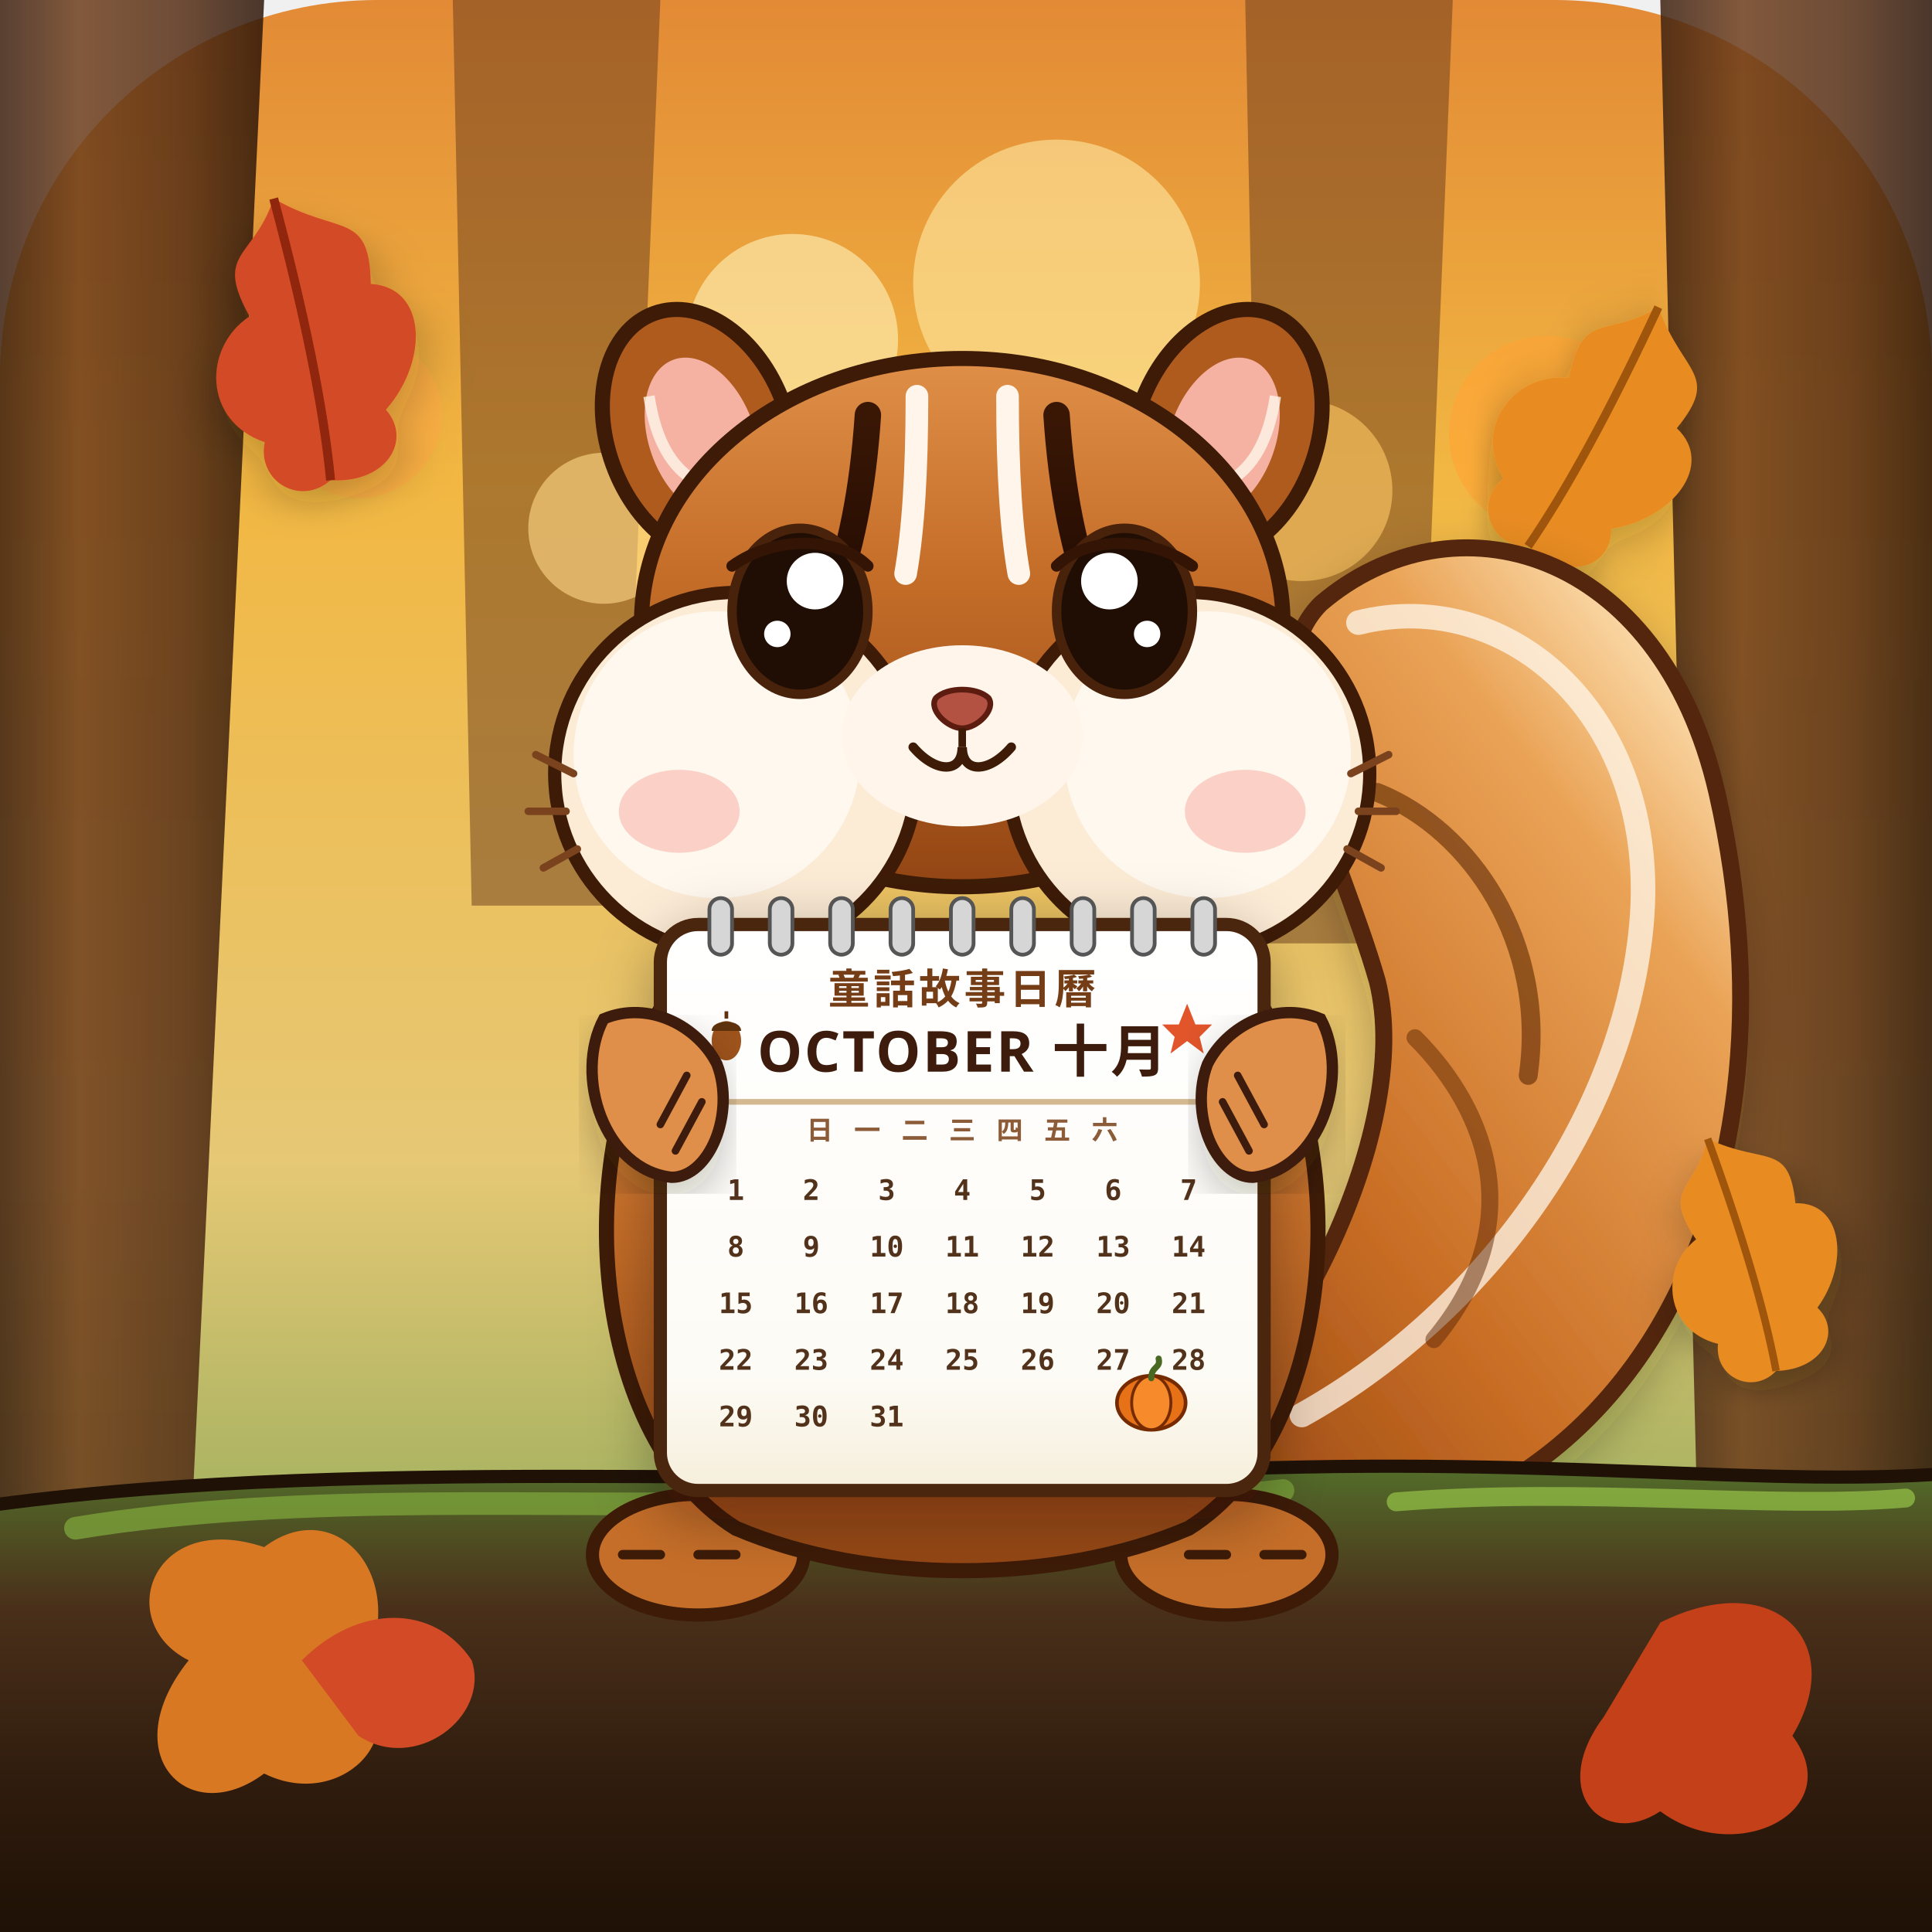
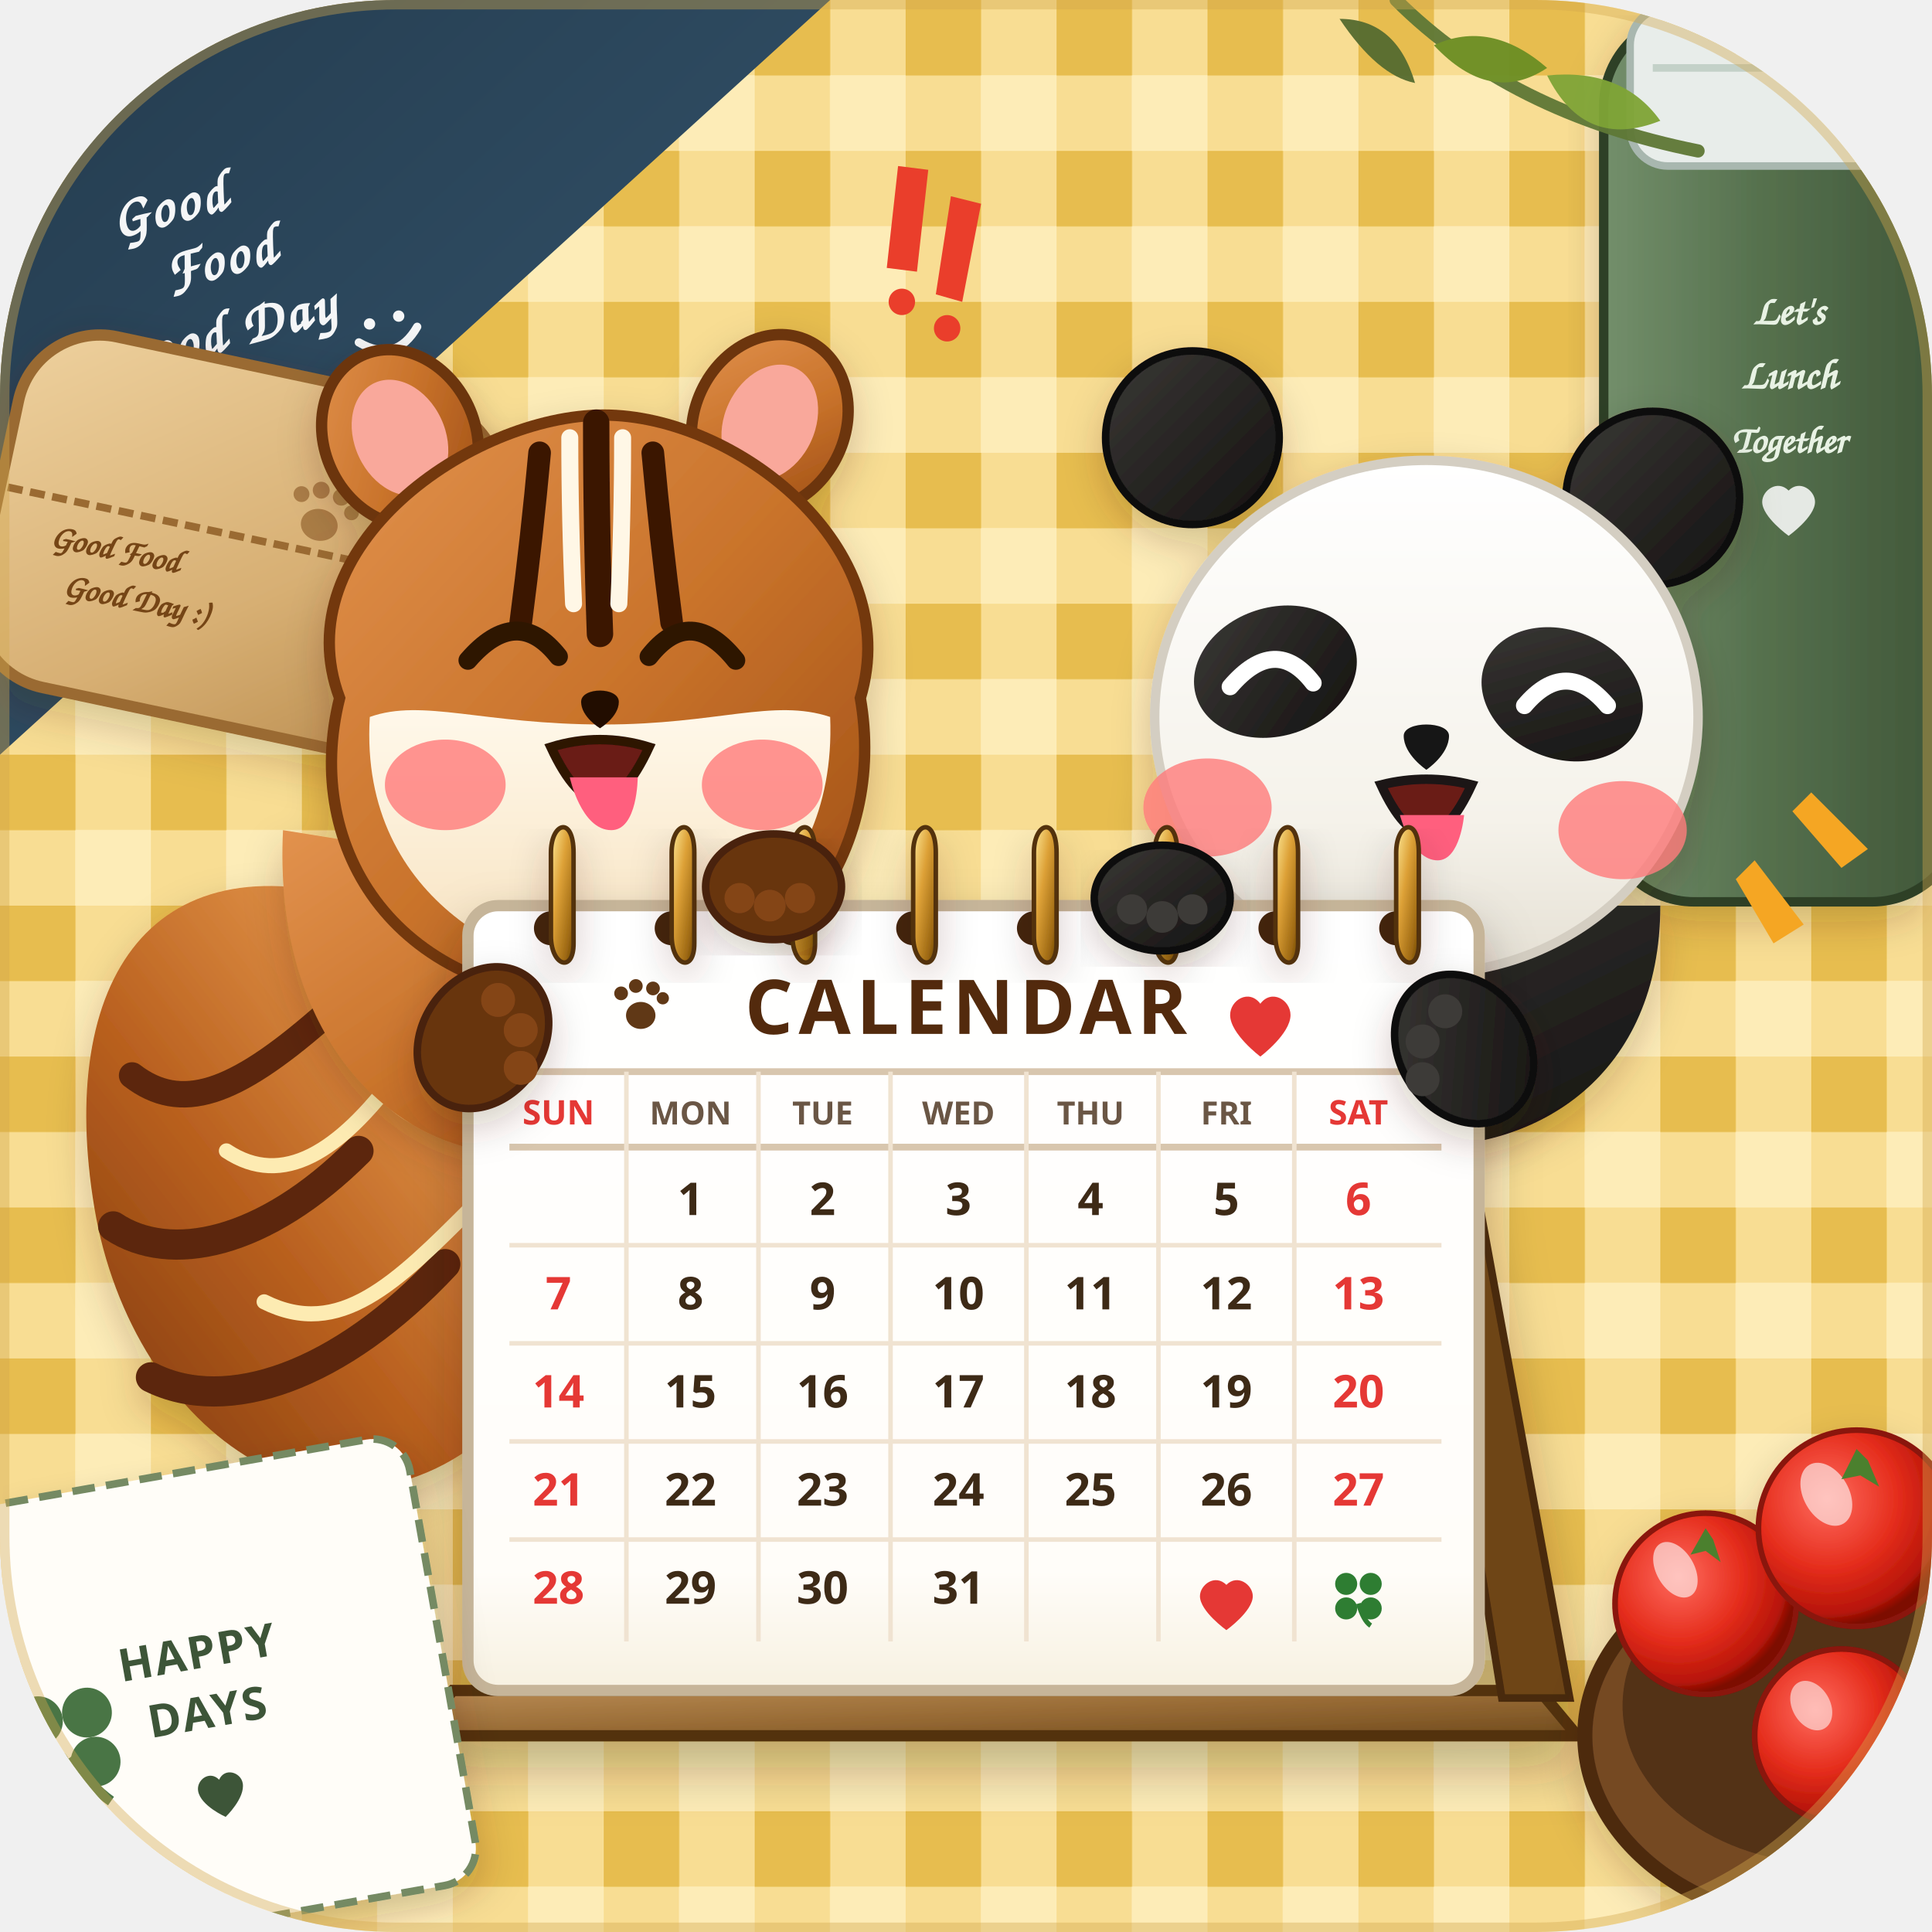
<svg xmlns="http://www.w3.org/2000/svg" viewBox="0 0 512 512" width="100%" height="100%">
  <defs>
-     <linearGradient id="forestSky" x1="0%" y1="0%" x2="0%" y2="100%">
-       <stop offset="0%" stop-color="#E28935" />
-       <stop offset="25%" stop-color="#F2B742" />
-       <stop offset="60%" stop-color="#E6C875" />
-       <stop offset="85%" stop-color="#8DAA59" />
-       <stop offset="100%" stop-color="#46682F" />
-     </linearGradient>
-     <linearGradient id="barkGrad" x1="0%" y1="0%" x2="100%" y2="0%">
-       <stop offset="0%" stop-color="#3D2111" />
-       <stop offset="30%" stop-color="#6E3E1C" />
-       <stop offset="70%" stop-color="#552E15" />
-       <stop offset="100%" stop-color="#2D1609" />
-     </linearGradient>
-     <linearGradient id="logGrad" x1="0%" y1="0%" x2="0%" y2="100%">
-       <stop offset="0%" stop-color="#536D2A" />
-       <stop offset="30%" stop-color="#4A301A" />
-       <stop offset="70%" stop-color="#2E1B0D" />
-       <stop offset="100%" stop-color="#1F1106" />
-     </linearGradient>
-     <linearGradient id="chipFur" x1="0%" y1="0%" x2="0%" y2="100%">
-       <stop offset="0%" stop-color="#DF8F48" />
-       <stop offset="40%" stop-color="#C56E29" />
-       <stop offset="100%" stop-color="#934614" />
-     </linearGradient>
-     <linearGradient id="chipBelly" x1="0%" y1="0%" x2="0%" y2="100%">
-       <stop offset="0%" stop-color="#FFFDF7" />
-       <stop offset="60%" stop-color="#FCEFD8" />
-       <stop offset="100%" stop-color="#F4DCB6" />
-     </linearGradient>
-     <linearGradient id="stripeDark" x1="0%" y1="0%" x2="0%" y2="100%">
-       <stop offset="0%" stop-color="#3A1705" />
-       <stop offset="100%" stop-color="#220B02" />
-     </linearGradient>
-     <linearGradient id="tailGrad" x1="0%" y1="100%" x2="80%" y2="0%">
-       <stop offset="0%" stop-color="#8C3F10" />
-       <stop offset="40%" stop-color="#C96E25" />
-       <stop offset="80%" stop-color="#EAA356" />
-       <stop offset="100%" stop-color="#FDE2B5" />
+     <pattern id="gingham" width="40" height="40" patternUnits="userSpaceOnUse">
+       <rect width="40" height="40" fill="#FFF2CE" />
+       <rect x="0" y="0" width="20" height="40" fill="#F4D373" opacity="0.65" />
+       <rect x="0" y="0" width="40" height="20" fill="#F4D373" opacity="0.65" />
+       <rect x="0" y="0" width="20" height="20" fill="#E6BA4A" opacity="0.9" />
+       <rect x="20" y="20" width="20" height="20" fill="#FDEBB2" opacity="0.8" />
+     </pattern>
+     <linearGradient id="chalkboardGrad" x1="0%" y1="0%" x2="100%" y2="100%">
+       <stop offset="0%" stop-color="#243C4F" />
+       <stop offset="60%" stop-color="#2F4C62" />
+       <stop offset="100%" stop-color="#3B5D77" />
+     </linearGradient>
+     <linearGradient id="chipmunkMain" x1="0%" y1="0%" x2="100%" y2="100%">
+       <stop offset="0%" stop-color="#E2924E" />
+       <stop offset="50%" stop-color="#C9732B" />
+       <stop offset="100%" stop-color="#9C4C14" />
+     </linearGradient>
+     <linearGradient id="chipmunkCheek" x1="0%" y1="0%" x2="0%" y2="100%">
+       <stop offset="0%" stop-color="#FFF8EA" />
+       <stop offset="100%" stop-color="#F7E2BF" />
+     </linearGradient>
+     <linearGradient id="chipmunkTail" x1="0%" y1="100%" x2="100%" y2="0%">
+       <stop offset="0%" stop-color="#7B370E" />
+       <stop offset="40%" stop-color="#B85F1E" />
+       <stop offset="70%" stop-color="#DC8C42" />
+       <stop offset="100%" stop-color="#FCE1AE" />
+     </linearGradient>
+     <linearGradient id="pandaWhite" x1="0%" y1="0%" x2="0%" y2="100%">
+       <stop offset="0%" stop-color="#FFFFFF" />
+       <stop offset="70%" stop-color="#F5F2EA" />
+       <stop offset="100%" stop-color="#E5E0D4" />
+     </linearGradient>
+     <linearGradient id="pandaBlack" x1="0%" y1="0%" x2="100%" y2="100%">
+       <stop offset="0%" stop-color="#3A3836" />
+       <stop offset="60%" stop-color="#23211F" />
+       <stop offset="100%" stop-color="#141312" />
    </linearGradient>
    <linearGradient id="calPaper" x1="0%" y1="0%" x2="0%" y2="100%">
      <stop offset="0%" stop-color="#FFFFFF" />
-       <stop offset="80%" stop-color="#FDFBF5" />
-       <stop offset="100%" stop-color="#F5EEDA" />
-     </linearGradient>
-     <filter id="softShadow" x="-10%" y="-10%" width="120%" height="120%">
-       <feDropShadow dx="0" dy="5" stdDeviation="6" flood-color="#2B1608" flood-opacity="0.25" />
+       <stop offset="85%" stop-color="#FFFDF9" />
+       <stop offset="100%" stop-color="#F7F1E1" />
+     </linearGradient>
+     <linearGradient id="calStand" x1="0%" y1="0%" x2="100%" y2="100%">
+       <stop offset="0%" stop-color="#B88A52" />
+       <stop offset="50%" stop-color="#986B35" />
+       <stop offset="100%" stop-color="#724C1E" />
+     </linearGradient>
+     <linearGradient id="brassRing" x1="0%" y1="0%" x2="100%" y2="100%">
+       <stop offset="0%" stop-color="#FEEA98" />
+       <stop offset="40%" stop-color="#DDA137" />
+       <stop offset="80%" stop-color="#9E6913" />
+       <stop offset="100%" stop-color="#694306" />
+     </linearGradient>
+     <linearGradient id="thermosBody" x1="0%" y1="0%" x2="100%" y2="0%">
+       <stop offset="0%" stop-color="#738F6B" />
+       <stop offset="45%" stop-color="#55704D" />
+       <stop offset="100%" stop-color="#3E5437" />
+     </linearGradient>
+     <linearGradient id="bentoWood" x1="0%" y1="0%" x2="100%" y2="100%">
+       <stop offset="0%" stop-color="#EED19E" />
+       <stop offset="60%" stop-color="#D7AF73" />
+       <stop offset="100%" stop-color="#B88A4C" />
+     </linearGradient>
+     <radialGradient id="tomatoRed" cx="35%" cy="35%" r="65%">
+       <stop offset="0%" stop-color="#FF6B5E" />
+       <stop offset="55%" stop-color="#E52D1C" />
+       <stop offset="90%" stop-color="#B71508" />
+       <stop offset="100%" stop-color="#7D0B03" />
+     </radialGradient>
+     <filter id="softShadow" x="-10%" y="-10%" width="125%" height="125%">
+       <feDropShadow dx="0" dy="4" stdDeviation="5" flood-color="#402008" flood-opacity="0.22" />
    </filter>
-     <filter id="calShadow" x="-15%" y="-10%" width="130%" height="125%">
-       <feDropShadow dx="0" dy="6" stdDeviation="8" flood-color="#1A0D04" flood-opacity="0.32" />
+     <filter id="calShadow" x="-15%" y="-10%" width="130%" height="130%">
+       <feDropShadow dx="0" dy="7" stdDeviation="7" flood-color="#2D1505" flood-opacity="0.3" />
    </filter>
+     <clipPath id="iconClip">
+       <rect width="512" height="512" rx="105" ry="105" />
+     </clipPath>
  </defs>
-   <rect width="512" height="512" rx="100" fill="url(#forestSky)" />
-   <g opacity="0.85">
-     <path d="M 0 0 L 70 0 L 50 420 L 0 440 Z" fill="url(#barkGrad)" />
-     <path d="M 440 0 L 512 0 L 512 430 L 450 410 Z" fill="url(#barkGrad)" />
-     <path d="M 120 0 L 175 0 L 165 240 L 125 240 Z" fill="#693B1A" opacity="0.6" />
-     <path d="M 330 0 L 385 0 L 375 250 L 335 250 Z" fill="#693B1A" opacity="0.6" />
-   </g>
-   <g opacity="0.6">
-     <circle cx="210" cy="90" r="28" fill="#FFF4BD" />
-     <circle cx="280" cy="75" r="38" fill="#FFEAA3" />
-     <circle cx="160" cy="140" r="20" fill="#FFDB8B" />
-     <circle cx="345" cy="130" r="24" fill="#FFC966" />
-     <circle cx="250" cy="160" r="32" fill="#FFE8B0" />
-     <circle cx="95" cy="110" r="22" fill="#FFAA44" />
-     <circle cx="410" cy="115" r="26" fill="#FFA333" />
-   </g>
-   <g transform="translate(45, 60) rotate(-15) scale(0.95)" filter="url(#softShadow)">
-     <path d="M 30 0 C 45 15 55 10 50 30 C 65 35 60 55 45 65 C 50 75 40 85 25 80 C 15 85 5 75 10 65 C -5 55 0 35 15 30 C 10 10 20 15 30 0 Z" fill="#D34B26" />
-     <path d="M 30 0 Q 30 50 25 80" stroke="#8F250A" stroke-width="2.5" fill="none" />
-   </g>
-   <g transform="translate(415, 70) rotate(25) scale(0.9)" filter="url(#softShadow)">
-     <path d="M 30 0 C 45 15 55 10 50 30 C 65 35 60 55 45 65 C 50 75 40 85 25 80 C 15 85 5 75 10 65 C -5 55 0 35 15 30 C 10 10 20 15 30 0 Z" fill="#E88C22" />
-     <path d="M 30 0 Q 30 50 25 80" stroke="#A0550B" stroke-width="2.5" fill="none" />
-   </g>
-   <g filter="url(#softShadow)">
-     <path d="M 315 410 C 430 420 480 320 455 210 C 440 145 385 130 350 160 C 330 180 355 225 365 260 C 375 300 340 370 300 395 Z" fill="url(#tailGrad)" stroke="#522709" stroke-width="4.5" stroke-linejoin="round" />
-     <path d="M 360 165 C 400 155 440 190 435 245 C 430 300 390 350 345 375" fill="none" stroke="#FFF7EB" stroke-width="6.5" stroke-linecap="round" opacity="0.75" />
-     <path d="M 365 210 C 390 220 410 250 405 285" fill="none" stroke="#5E2805" stroke-width="5" stroke-linecap="round" opacity="0.6" />
-     <path d="M 375 275 C 395 295 405 325 380 355" fill="none" stroke="#5E2805" stroke-width="4.5" stroke-linecap="round" opacity="0.5" />
-   </g>
-   <path d="M -10 400 C 90 385 210 395 310 390 C 410 385 470 395 522 390 L 522 512 L -10 512 Z" fill="url(#logGrad)" stroke="#1F1106" stroke-width="3.5" />
-   <path d="M 20 405 C 80 395 150 400 200 398 C 240 396 280 402 340 395" fill="none" stroke="#7BA03A" stroke-width="6" stroke-linecap="round" opacity="0.8" />
-   <path d="M 370 398 C 420 394 470 400 505 397" fill="none" stroke="#8DB843" stroke-width="5" stroke-linecap="round" opacity="0.8" />
-   <path d="M 50 440 C 30 430 40 400 70 410 C 90 395 110 420 95 445 C 110 460 90 480 70 470 C 50 485 30 465 50 440 Z" fill="#D87823" />
-   <path d="M 80 440 C 95 425 115 425 125 440 C 130 455 110 470 95 460 Z" fill="#D34B26" />
-   <path d="M 440 430 C 470 415 490 435 475 460 C 490 480 460 495 440 480 C 425 490 410 475 425 455 Z" fill="#C44018" />
-   <g id="chipmunkMainGroup">
-     <ellipse cx="185" cy="412" rx="28" ry="16" fill="#C56E29" stroke="#3D1B07" stroke-width="3.5" />
-     <path d="M 165 412 L 175 412 M 185 412 L 195 412" stroke="#3D1B07" stroke-width="2.5" stroke-linecap="round" />
-     <ellipse cx="325" cy="412" rx="28" ry="16" fill="#C56E29" stroke="#3D1B07" stroke-width="3.5" />
-     <path d="M 315 412 L 325 412 M 335 412 L 345 412" stroke="#3D1B07" stroke-width="2.5" stroke-linecap="round" />
-     <path d="M 180 260 C 150 300 155 380 195 405 C 230 420 280 420 315 405 C 355 380 360 300 330 260 Z" fill="url(#chipFur)" stroke="#3D1B07" stroke-width="4" />
-     <g>
-       <ellipse cx="185" cy="115" rx="24" ry="34" transform="rotate(-20 185 115)" fill="#B05B1E" stroke="#3D1B07" stroke-width="4" />
-       <ellipse cx="186" cy="116" rx="14" ry="22" transform="rotate(-20 186 116)" fill="#F5B2A3" />
-       <path d="M 172 105 C 175 125 185 130 195 130" stroke="#FFF5EA" stroke-width="3" fill="none" opacity="0.8" />
-     </g>
-     <g>
-       <ellipse cx="325" cy="115" rx="24" ry="34" transform="rotate(20 325 115)" fill="#B05B1E" stroke="#3D1B07" stroke-width="4" />
-       <ellipse cx="324" cy="116" rx="14" ry="22" transform="rotate(20 324 116)" fill="#F5B2A3" />
-       <path d="M 338 105 C 335 125 325 130 315 130" stroke="#FFF5EA" stroke-width="3" fill="none" opacity="0.8" />
-     </g>
-     <ellipse cx="255" cy="165" rx="85" ry="70" fill="url(#chipFur)" stroke="#3D1B07" stroke-width="4" />
-     <path d="M 255 100 Q 255 135 255 155" stroke="url(#stripeDark)" stroke-width="9" stroke-linecap="round" />
-     <path d="M 243 105 Q 243 135 240 152" stroke="#FFF5EB" stroke-width="6" stroke-linecap="round" />
-     <path d="M 267 105 Q 267 135 270 152" stroke="#FFF5EB" stroke-width="6" stroke-linecap="round" />
-     <path d="M 230 110 Q 228 140 220 160" stroke="url(#stripeDark)" stroke-width="7" stroke-linecap="round" />
-     <path d="M 280 110 Q 282 140 290 160" stroke="url(#stripeDark)" stroke-width="7" stroke-linecap="round" />
-     <circle cx="195" cy="205" r="48" fill="#FCEBD5" stroke="#3D1B07" stroke-width="3.5" />
-     <circle cx="190" cy="200" r="38" fill="#FFF8EE" />
-     <ellipse cx="180" cy="215" rx="16" ry="11" fill="#F7A196" opacity="0.45" />
-     <circle cx="315" cy="205" r="48" fill="#FCEBD5" stroke="#3D1B07" stroke-width="3.5" />
-     <circle cx="320" cy="200" r="38" fill="#FFF8EE" />
-     <ellipse cx="330" cy="215" rx="16" ry="11" fill="#F7A196" opacity="0.45" />
-     <ellipse cx="255" cy="195" rx="32" ry="24" fill="#FFF5EB" />
-     <g>
-       <ellipse cx="212" cy="162" rx="18" ry="22" fill="#200E04" stroke="#48220A" stroke-width="2.5" />
-       <circle cx="216" cy="154" r="7.5" fill="#FFFFFF" />
-       <circle cx="206" cy="168" r="3.5" fill="#FFFFFF" />
-       <path d="M 194 150 C 205 142 222 142 230 150" stroke="#331405" stroke-width="3" stroke-linecap="round" fill="none" />
-     </g>
-     <g>
-       <ellipse cx="298" cy="162" rx="18" ry="22" fill="#200E04" stroke="#48220A" stroke-width="2.5" />
-       <circle cx="294" cy="154" r="7.5" fill="#FFFFFF" />
-       <circle cx="304" cy="168" r="3.5" fill="#FFFFFF" />
-       <path d="M 316 150 C 305 142 288 142 280 150" stroke="#331405" stroke-width="3" stroke-linecap="round" fill="none" />
-     </g>
-     <path d="M 248 185 C 251 182 259 182 262 185 C 264 188 259 193 255 193 C 251 193 246 188 248 185 Z" fill="#B35242" stroke="#5C1C10" stroke-width="1.5" />
-     <path d="M 255 193 L 255 198" stroke="#3D1B07" stroke-width="2" />
-     <path d="M 242 198 C 248 205 255 205 255 198 C 255 205 262 205 268 198" stroke="#3D1B07" stroke-width="2.5" fill="none" stroke-linecap="round" />
-     <path d="M 152 205 L 142 200 M 150 215 L 140 215 M 153 225 L 144 230" stroke="#7A421D" stroke-width="2" stroke-linecap="round" />
-     <path d="M 358 205 L 368 200 M 360 215 L 370 215 M 357 225 L 366 230" stroke="#7A421D" stroke-width="2" stroke-linecap="round" />
-   </g>
-   <g id="calendarBook" filter="url(#calShadow)">
-     <rect x="175" y="245" width="160" height="150" rx="10" fill="url(#calPaper)" stroke="#4A260E" stroke-width="3.5" />
-     <g fill="#4A4A4A" stroke="#222" stroke-width="1">
-       <rect x="188" y="238" width="6" height="15" rx="3" fill="#D6D6D6" stroke="#555" />
-       <rect x="204" y="238" width="6" height="15" rx="3" fill="#D6D6D6" stroke="#555" />
-       <rect x="220" y="238" width="6" height="15" rx="3" fill="#D6D6D6" stroke="#555" />
-       <rect x="236" y="238" width="6" height="15" rx="3" fill="#D6D6D6" stroke="#555" />
-       <rect x="252" y="238" width="6" height="15" rx="3" fill="#D6D6D6" stroke="#555" />
-       <rect x="268" y="238" width="6" height="15" rx="3" fill="#D6D6D6" stroke="#555" />
-       <rect x="284" y="238" width="6" height="15" rx="3" fill="#D6D6D6" stroke="#555" />
-       <rect x="300" y="238" width="6" height="15" rx="3" fill="#D6D6D6" stroke="#555" />
-       <rect x="316" y="238" width="6" height="15" rx="3" fill="#D6D6D6" stroke="#555" />
-     </g>
-     <text x="255" y="266" text-anchor="middle" font-family="'Zen Maru Gothic', sans-serif" font-weight="900" font-size="11" fill="#753E17" letter-spacing="1">
-       童話故事日曆
-     </text>
-     <text x="255" y="284" text-anchor="middle" font-family="'Zen Maru Gothic', sans-serif" font-weight="900" font-size="15" fill="#3D1B07" letter-spacing="0.5">
-       OCTOBER 十月
-     </text>
-     <g transform="translate(186, 268) scale(0.65)">
-       <ellipse cx="10" cy="12" rx="6" ry="8" fill="#9E531D" />
-       <path d="M 4 8 C 4 3 16 3 16 8 Z" fill="#5E3110" />
-       <path d="M 10 3 L 10 0" stroke="#5E3110" stroke-width="1.5" />
-     </g>
-     <g transform="translate(308, 266) scale(0.55)">
-       <path d="M 12 0 L 16 10 L 24 10 L 18 16 L 20 24 L 12 18 L 4 24 L 6 16 L 0 10 L 8 10 Z" fill="#E2542B" />
-     </g>
-     <line x1="184" y1="292" x2="326" y2="292" stroke="#D3B890" stroke-width="1.5" />
-     <text x="255" y="302" text-anchor="middle" font-family="monospace" font-weight="700" font-size="7" fill="#8C5C38" letter-spacing="2">
-       日 一 二 三 四 五 六
-     </text>
-     <g font-family="monospace" font-size="7.5" font-weight="bold" fill="#52321C" text-anchor="middle">
-       <text x="195" y="318">1</text>
-       <text x="215" y="318">2</text>
-       <text x="235" y="318">3</text>
-       <text x="255" y="318">4</text>
-       <text x="275" y="318">5</text>
-       <text x="295" y="318">6</text>
-       <text x="315" y="318">7</text>
-       <text x="195" y="333">8</text>
-       <text x="215" y="333">9</text>
-       <text x="235" y="333">10</text>
-       <text x="255" y="333">11</text>
-       <text x="275" y="333">12</text>
-       <text x="295" y="333">13</text>
-       <text x="315" y="333">14</text>
-       <text x="195" y="348">15</text>
-       <text x="215" y="348">16</text>
-       <text x="235" y="348">17</text>
-       <text x="255" y="348">18</text>
-       <text x="275" y="348">19</text>
-       <text x="295" y="348">20</text>
-       <text x="315" y="348">21</text>
-       <text x="195" y="363">22</text>
-       <text x="215" y="363">23</text>
-       <text x="235" y="363">24</text>
-       <text x="255" y="363">25</text>
-       <text x="275" y="363">26</text>
-       <text x="295" y="363">27</text>
-       <text x="315" y="363">28</text>
-       <text x="195" y="378">29</text>
-       <text x="215" y="378">30</text>
-       <text x="235" y="378">31</text>
-     </g>
-     <g transform="translate(296, 362) scale(0.65)">
-       <ellipse cx="14" cy="15" rx="14" ry="11" fill="#E67119" stroke="#752C06" stroke-width="1.5" />
-       <ellipse cx="14" cy="15" rx="8" ry="11" fill="#F78A2A" stroke="#752C06" stroke-width="1.2" />
-       <path d="M 14 5 C 14 0 18 1 17 -3" stroke="#4A6922" stroke-width="2.5" fill="none" stroke-linecap="round" />
-     </g>
-   </g>
-   <g filter="url(#softShadow)">
-     <path d="M 160 270 C 152 285 160 310 178 312 C 188 312 195 295 190 282 C 185 272 172 265 160 270 Z" fill="#DF8F48" stroke="#3D1B07" stroke-width="3" />
-     <path d="M 182 285 L 175 298 M 186 292 L 179 305" stroke="#3D1B07" stroke-width="2" stroke-linecap="round" />
-   </g>
-   <g filter="url(#softShadow)">
-     <path d="M 350 270 C 358 285 350 310 332 312 C 322 312 315 295 320 282 C 325 272 338 265 350 270 Z" fill="#DF8F48" stroke="#3D1B07" stroke-width="3" />
-     <path d="M 328 285 L 335 298 M 324 292 L 331 305" stroke="#3D1B07" stroke-width="2" stroke-linecap="round" />
-   </g>
-   <g transform="translate(430, 310) rotate(-20) scale(0.8)" filter="url(#softShadow)">
-     <path d="M 30 0 C 45 15 55 10 50 30 C 65 35 60 55 45 65 C 50 75 40 85 25 80 C 15 85 5 75 10 65 C -5 55 0 35 15 30 C 10 10 20 15 30 0 Z" fill="#E88C22" />
-     <path d="M 30 0 Q 30 50 25 80" stroke="#A0550B" stroke-width="2.5" fill="none" />
+   <g clip-path="url(#iconClip)">
+     <rect width="512" height="512" fill="url(#gingham)" />
+     <path d="M 0 0 L 220 0 L 0 200 Z" fill="url(#chalkboardGrad)" />
+     <g transform="rotate(-15 65 75)" opacity="0.95">
+       <text x="35" y="55" font-family="'Comic Sans MS', cursive, sans-serif" font-weight="bold" font-size="15" fill="#FFFFFF" letter-spacing="1">Good</text>
+       <text x="45" y="72" font-family="'Comic Sans MS', cursive, sans-serif" font-weight="bold" font-size="15" fill="#FFFFFF" letter-spacing="1">Food</text>
+       <text x="25" y="91" font-family="'Comic Sans MS', cursive, sans-serif" font-weight="bold" font-size="15" fill="#FFFFFF" letter-spacing="1">Good Day</text>
+       <path d="M 90 98 Q 98 106 106 98" fill="none" stroke="#FFFFFF" stroke-width="2.2" stroke-linecap="round" />
+       <circle cx="94" cy="94" r="1.5" fill="#FFFFFF" />
+       <circle cx="102" cy="94" r="1.5" fill="#FFFFFF" />
+     </g>
+     <g fill="#EA3E2B">
+       <polygon points="238,44 246,45 243,72 235,71" rx="2" />
+       <circle cx="239" cy="80" r="3.5" />
+       <polygon points="252,52 260,54 255,80 248,78" rx="2" />
+       <circle cx="251" cy="87" r="3.5" />
+     </g>
+     <g filter="url(#softShadow)" transform="rotate(12 25 180)">
+       <rect x="-10" y="90" width="130" height="95" rx="22" fill="url(#bentoWood)" stroke="#9A6B32" stroke-width="3" />
+       <path d="M -8 135 L 118 135" stroke="#9A6B32" stroke-width="2" stroke-dasharray="4 2" />
+       <g fill="#885522" opacity="0.6" transform="translate(65, 115) scale(0.7)">
+         <ellipse cx="14" cy="18" rx="7" ry="6" />
+         <circle cx="5" cy="8" r="3" />
+         <circle cx="12" cy="5" r="3.2" />
+         <circle cx="20" cy="6" r="3.2" />
+         <circle cx="25" cy="11" r="2.8" />
+       </g>
+       <text x="6" y="148" font-family="'Comic Sans MS', cursive, sans-serif" font-size="9" font-weight="bold" fill="#754415">Good Food</text>
+       <text x="12" y="160" font-family="'Comic Sans MS', cursive, sans-serif" font-size="9" font-weight="bold" fill="#754415">Good Day :)</text>
+     </g>
+     <g filter="url(#softShadow)">
+       <rect x="425" y="4" width="95" height="235" rx="24" fill="url(#thermosBody)" stroke="#2D4028" stroke-width="2.5" />
+       <rect x="432" y="2" width="82" height="42" rx="10" fill="#E8EDEA" stroke="#A8B7AF" stroke-width="2" />
+       <path d="M 438 18 L 508 18" stroke="#C3D1C8" stroke-width="2" />
+       <text x="474" y="86" text-anchor="middle" font-family="'Comic Sans MS', cursive, sans-serif" font-weight="bold" font-size="11" fill="#E8F2E4">Let's</text>
+       <text x="474" y="103" text-anchor="middle" font-family="'Comic Sans MS', cursive, sans-serif" font-weight="bold" font-size="11" fill="#E8F2E4">Lunch</text>
+       <text x="474" y="120" text-anchor="middle" font-family="'Comic Sans MS', cursive, sans-serif" font-weight="bold" font-size="10" fill="#E8F2E4">Together</text>
+       <path d="M 474 130 C 471 127, 467 130, 467 133 C 467 137, 474 142, 474 142 C 474 142, 481 137, 481 133 C 481 130, 477 127, 474 130 Z" fill="#FFFFFF" opacity="0.85" />
+     </g>
+     <g opacity="0.95">
+       <path d="M 370 0 Q 400 30 450 40" fill="none" stroke="#5E7835" stroke-width="3.5" stroke-linecap="round" />
+       <path d="M 380 12 Q 395 5 410 18 Q 395 28 380 12 Z" fill="#6B8E23" />
+       <path d="M 410 20 Q 430 18 440 32 Q 420 40 410 20 Z" fill="#7FA436" />
+       <path d="M 355 5 Q 365 20 375 22 Q 370 5 355 5 Z" fill="#556B2F" />
+     </g>
+     <g fill="#F5A623">
+       <polygon points="480,210 495,225 488,230 475,215" rx="1.5" />
+       <polygon points="465,228 478,245 470,250 460,233" rx="1.5" />
+     </g>
+     <g filter="url(#softShadow)">
+       <path d="M 100 240 C 40 220 15 260 25 320 C 35 380 90 420 135 375 C 160 350 145 310 115 300 C 95 295 85 270 100 240 Z" fill="url(#chipmunkTail)" />
+       <path d="M 35 285 C 48 295 62 290 85 270" stroke="#5B2807" stroke-width="7" stroke-linecap="round" fill="none" />
+       <path d="M 30 325 C 45 335 70 330 95 305" stroke="#5B2807" stroke-width="8" stroke-linecap="round" fill="none" />
+       <path d="M 40 365 C 60 375 90 365 118 335" stroke="#5B2807" stroke-width="8" stroke-linecap="round" fill="none" />
+       <path d="M 60 305 C 75 315 90 305 105 285" stroke="#FDEBB2" stroke-width="4" stroke-linecap="round" fill="none" />
+       <path d="M 70 345 C 90 355 105 340 125 320" stroke="#FDEBB2" stroke-width="4" stroke-linecap="round" fill="none" />
+     </g>
+     <g filter="url(#softShadow)">
+       <ellipse cx="106" cy="116" rx="20" ry="24" transform="rotate(-25 106 116)" fill="url(#chipmunkMain)" stroke="#6C350D" stroke-width="3" />
+       <ellipse cx="106" cy="116" rx="12" ry="16" transform="rotate(-25 106 116)" fill="#F9A89B" />
+       <ellipse cx="204" cy="112" rx="20" ry="24" transform="rotate(25 204 112)" fill="url(#chipmunkMain)" stroke="#6C350D" stroke-width="3" />
+       <ellipse cx="204" cy="112" rx="12" ry="16" transform="rotate(25 204 112)" fill="#F9A89B" />
+       <path d="M 75 220 C 70 320 180 340 200 240 Z" fill="url(#chipmunkMain)" />
+       <path d="M 90 185 C 75 145 125 110 160 110 C 195 110 240 145 228 185 C 235 225 210 265 160 265 C 105 265 80 225 90 185 Z" fill="url(#chipmunkMain)" stroke="#73380F" stroke-width="3" />
+       <path d="M 158 112 Q 158 140 159 168" stroke="#3A1705" stroke-width="7" stroke-linecap="round" fill="none" />
+       <path d="M 151 116 Q 151 138 152 160" stroke="#FFF7E6" stroke-width="4.5" stroke-linecap="round" fill="none" />
+       <path d="M 165 116 Q 165 138 164 160" stroke="#FFF7E6" stroke-width="4.5" stroke-linecap="round" fill="none" />
+       <path d="M 143 120 Q 141 142 138 165" stroke="#3A1705" stroke-width="6" stroke-linecap="round" fill="none" />
+       <path d="M 173 120 Q 175 142 178 165" stroke="#3A1705" stroke-width="6" stroke-linecap="round" fill="none" />
+       <path d="M 98 190 C 95 240 140 258 160 258 C 180 258 222 240 220 190 C 205 185 190 192 160 192 C 128 192 112 185 98 190 Z" fill="url(#chipmunkCheek)" />
+       <ellipse cx="118" cy="208" rx="16" ry="12" fill="#FF7B7B" opacity="0.8" />
+       <ellipse cx="202" cy="208" rx="16" ry="12" fill="#FF7B7B" opacity="0.8" />
+       <path d="M 124 175 Q 137 160 148 174" fill="none" stroke="#2D1505" stroke-width="5" stroke-linecap="round" />
+       <path d="M 172 174 Q 183 160 195 175" fill="none" stroke="#2D1505" stroke-width="5" stroke-linecap="round" />
+       <path d="M 154 186 C 154 182 164 182 164 186 C 164 190 159 193 159 193 C 159 193 154 190 154 186 Z" fill="#241103" />
+       <path d="M 146 198 Q 159 194 172 198 Q 159 226 146 198 Z" fill="#6B1A13" stroke="#2D1505" stroke-width="2.5" />
+       <path d="M 151 206 C 151 206 154 220 162 220 C 169 220 169 206 169 206 Z" fill="#FF5E7E" />
+     </g>
+     <g filter="url(#softShadow)">
+       <circle cx="316" cy="116" r="23" fill="url(#pandaBlack)" stroke="#111" stroke-width="2" />
+       <circle cx="438" cy="132" r="23" fill="url(#pandaBlack)" stroke="#111" stroke-width="2" />
+       <path d="M 310 240 C 310 320 440 330 440 240 Z" fill="url(#pandaBlack)" />
+       <ellipse cx="378" cy="190" rx="72" ry="68" fill="url(#pandaWhite)" stroke="#D4CEC2" stroke-width="2.5" />
+       <ellipse cx="338" cy="178" rx="22" ry="17" transform="rotate(-18 338 178)" fill="url(#pandaBlack)" />
+       <ellipse cx="414" cy="184" rx="22" ry="17" transform="rotate(22 414 184)" fill="url(#pandaBlack)" />
+       <path d="M 326 182 Q 338 168 348 181" fill="none" stroke="#FFFFFF" stroke-width="4.5" stroke-linecap="round" />
+       <path d="M 404 187 Q 415 174 426 187" fill="none" stroke="#FFFFFF" stroke-width="4.5" stroke-linecap="round" />
+       <ellipse cx="320" cy="214" rx="17" ry="13" fill="#FF7B7B" opacity="0.8" />
+       <ellipse cx="430" cy="220" rx="17" ry="13" fill="#FF7B7B" opacity="0.8" />
+       <path d="M 372 195 C 372 191 384 191 384 195 C 384 200 378 204 378 204 C 378 204 372 200 372 195 Z" fill="#141312" />
+       <path d="M 366 208 Q 378 205 390 208 Q 378 234 366 208 Z" fill="#6B1A13" stroke="#1A1816" stroke-width="2.5" />
+       <path d="M 371 216 C 371 216 374 228 381 228 C 387 228 388 216 388 216 Z" fill="#FF5E7E" />
+     </g>
+     <g filter="url(#calShadow)">
+       <polygon points="120,448 408,448 418,460 110,460" fill="url(#calStand)" stroke="#52320E" stroke-width="3" />
+       <polygon points="384,275 416,450 398,450 370,275" fill="#6E4416" stroke="#48290B" stroke-width="2" />
+       <rect x="124" y="240" width="268" height="208" rx="8" ry="8" fill="url(#calPaper)" stroke="#C6B599" stroke-width="3" />
+       <g fill="#42250F">
+         <circle cx="146" cy="246" r="4.5" />
+         <circle cx="178" cy="246" r="4.5" />
+         <circle cx="210" cy="246" r="4.5" />
+         <circle cx="242" cy="246" r="4.5" />
+         <circle cx="274" cy="246" r="4.5" />
+         <circle cx="306" cy="246" r="4.5" />
+         <circle cx="338" cy="246" r="4.5" />
+         <circle cx="370" cy="246" r="4.5" />
+       </g>
+       <g fill="#613715" transform="translate(162, 260) scale(0.65)">
+         <ellipse cx="12" cy="14" rx="6" ry="5.5" />
+         <circle cx="4" cy="5" r="2.8" />
+         <circle cx="10" cy="2" r="2.8" />
+         <circle cx="17" cy="3" r="2.8" />
+         <circle cx="21" cy="7" r="2.5" />
+       </g>
+       <text x="256" y="274" text-anchor="middle" font-family="'Arial Black', 'Impact', sans-serif" font-weight="900" font-size="20" fill="#522C0E" letter-spacing="1.5">CALENDAR</text>
+       <path d="M 334 266 C 331 262, 326 265, 326 269 C 326 274, 334 280, 334 280 C 334 280, 342 274, 342 269 C 342 265, 337 262, 334 266 Z" fill="#E53935" />
+       <line x1="135" y1="284" x2="382" y2="284" stroke="#D8C6AE" stroke-width="1.8" />
+       <line x1="135" y1="304" x2="382" y2="304" stroke="#D8C6AE" stroke-width="1.8" />
+       <text x="148" y="298" text-anchor="middle" font-family="sans-serif" font-weight="bold" font-size="9" fill="#E53935">SUN</text>
+       <text x="183" y="298" text-anchor="middle" font-family="sans-serif" font-weight="bold" font-size="8.5" fill="#6A5645">MON</text>
+       <text x="218" y="298" text-anchor="middle" font-family="sans-serif" font-weight="bold" font-size="8.5" fill="#6A5645">TUE</text>
+       <text x="254" y="298" text-anchor="middle" font-family="sans-serif" font-weight="bold" font-size="8.5" fill="#6A5645">WED</text>
+       <text x="289" y="298" text-anchor="middle" font-family="sans-serif" font-weight="bold" font-size="8.5" fill="#6A5645">THU</text>
+       <text x="325" y="298" text-anchor="middle" font-family="sans-serif" font-weight="bold" font-size="8.5" fill="#6A5645">FRI</text>
+       <text x="360" y="298" text-anchor="middle" font-family="sans-serif" font-weight="bold" font-size="9" fill="#E53935">SAT</text>
+       <line x1="135" y1="330" x2="382" y2="330" stroke="#F0E3D1" stroke-width="1.2" />
+       <line x1="135" y1="356" x2="382" y2="356" stroke="#F0E3D1" stroke-width="1.2" />
+       <line x1="135" y1="382" x2="382" y2="382" stroke="#F0E3D1" stroke-width="1.2" />
+       <line x1="135" y1="408" x2="382" y2="408" stroke="#F0E3D1" stroke-width="1.2" />
+       <line x1="166" y1="284" x2="166" y2="435" stroke="#F0E3D1" stroke-width="1.2" />
+       <line x1="201" y1="284" x2="201" y2="435" stroke="#F0E3D1" stroke-width="1.2" />
+       <line x1="236" y1="284" x2="236" y2="435" stroke="#F0E3D1" stroke-width="1.2" />
+       <line x1="272" y1="284" x2="272" y2="435" stroke="#F0E3D1" stroke-width="1.2" />
+       <line x1="307" y1="284" x2="307" y2="435" stroke="#F0E3D1" stroke-width="1.2" />
+       <line x1="343" y1="284" x2="343" y2="435" stroke="#F0E3D1" stroke-width="1.2" />
+       <text x="183" y="322" text-anchor="middle" font-family="sans-serif" font-weight="bold" font-size="12" fill="#3D2919">1</text>
+       <text x="218" y="322" text-anchor="middle" font-family="sans-serif" font-weight="bold" font-size="12" fill="#3D2919">2</text>
+       <text x="254" y="322" text-anchor="middle" font-family="sans-serif" font-weight="bold" font-size="12" fill="#3D2919">3</text>
+       <text x="289" y="322" text-anchor="middle" font-family="sans-serif" font-weight="bold" font-size="12" fill="#3D2919">4</text>
+       <text x="325" y="322" text-anchor="middle" font-family="sans-serif" font-weight="bold" font-size="12" fill="#3D2919">5</text>
+       <text x="360" y="322" text-anchor="middle" font-family="sans-serif" font-weight="bold" font-size="12" fill="#E53935">6</text>
+       <text x="148" y="347" text-anchor="middle" font-family="sans-serif" font-weight="bold" font-size="12" fill="#E53935">7</text>
+       <text x="183" y="347" text-anchor="middle" font-family="sans-serif" font-weight="bold" font-size="12" fill="#3D2919">8</text>
+       <text x="218" y="347" text-anchor="middle" font-family="sans-serif" font-weight="bold" font-size="12" fill="#3D2919">9</text>
+       <text x="254" y="347" text-anchor="middle" font-family="sans-serif" font-weight="bold" font-size="12" fill="#3D2919">10</text>
+       <text x="289" y="347" text-anchor="middle" font-family="sans-serif" font-weight="bold" font-size="12" fill="#3D2919">11</text>
+       <text x="325" y="347" text-anchor="middle" font-family="sans-serif" font-weight="bold" font-size="12" fill="#3D2919">12</text>
+       <text x="360" y="347" text-anchor="middle" font-family="sans-serif" font-weight="bold" font-size="12" fill="#E53935">13</text>
+       <text x="148" y="373" text-anchor="middle" font-family="sans-serif" font-weight="bold" font-size="12" fill="#E53935">14</text>
+       <text x="183" y="373" text-anchor="middle" font-family="sans-serif" font-weight="bold" font-size="12" fill="#3D2919">15</text>
+       <text x="218" y="373" text-anchor="middle" font-family="sans-serif" font-weight="bold" font-size="12" fill="#3D2919">16</text>
+       <text x="254" y="373" text-anchor="middle" font-family="sans-serif" font-weight="bold" font-size="12" fill="#3D2919">17</text>
+       <text x="289" y="373" text-anchor="middle" font-family="sans-serif" font-weight="bold" font-size="12" fill="#3D2919">18</text>
+       <text x="325" y="373" text-anchor="middle" font-family="sans-serif" font-weight="bold" font-size="12" fill="#3D2919">19</text>
+       <text x="360" y="373" text-anchor="middle" font-family="sans-serif" font-weight="bold" font-size="12" fill="#E53935">20</text>
+       <text x="148" y="399" text-anchor="middle" font-family="sans-serif" font-weight="bold" font-size="12" fill="#E53935">21</text>
+       <text x="183" y="399" text-anchor="middle" font-family="sans-serif" font-weight="bold" font-size="12" fill="#3D2919">22</text>
+       <text x="218" y="399" text-anchor="middle" font-family="sans-serif" font-weight="bold" font-size="12" fill="#3D2919">23</text>
+       <text x="254" y="399" text-anchor="middle" font-family="sans-serif" font-weight="bold" font-size="12" fill="#3D2919">24</text>
+       <text x="289" y="399" text-anchor="middle" font-family="sans-serif" font-weight="bold" font-size="12" fill="#3D2919">25</text>
+       <text x="325" y="399" text-anchor="middle" font-family="sans-serif" font-weight="bold" font-size="12" fill="#3D2919">26</text>
+       <text x="360" y="399" text-anchor="middle" font-family="sans-serif" font-weight="bold" font-size="12" fill="#E53935">27</text>
+       <text x="148" y="425" text-anchor="middle" font-family="sans-serif" font-weight="bold" font-size="12" fill="#E53935">28</text>
+       <text x="183" y="425" text-anchor="middle" font-family="sans-serif" font-weight="bold" font-size="12" fill="#3D2919">29</text>
+       <text x="218" y="425" text-anchor="middle" font-family="sans-serif" font-weight="bold" font-size="12" fill="#3D2919">30</text>
+       <text x="254" y="425" text-anchor="middle" font-family="sans-serif" font-weight="bold" font-size="12" fill="#3D2919">31</text>
+       <path d="M 325 420 C 322 417, 318 420, 318 423 C 318 427, 325 432, 325 432 C 325 432, 332 427, 332 423 C 332 420, 328 417, 325 420 Z" fill="#E53935" />
+       <g transform="translate(360, 423) scale(0.65)" fill="#2E7D32">
+         <circle cx="-5" cy="-5" r="4.5" />
+         <circle cx="5" cy="-5" r="4.5" />
+         <circle cx="-5" cy="5" r="4.5" />
+         <circle cx="5" cy="5" r="4.5" />
+         <path d="M 0 3 Q 2 10 5 12" stroke="#2E7D32" stroke-width="2" fill="none" />
+       </g>
+     </g>
+     <g filter="url(#softShadow)">
+       <path d="M 146 226 C 146 218 152 216 152 226 L 152 250 C 152 258 146 256 146 248 Z" fill="url(#brassRing)" stroke="#52320E" stroke-width="1.2" />
+       <path d="M 178 226 C 178 218 184 216 184 226 L 184 250 C 184 258 178 256 178 248 Z" fill="url(#brassRing)" stroke="#52320E" stroke-width="1.2" />
+       <path d="M 210 226 C 210 218 216 216 216 226 L 216 250 C 216 258 210 256 210 248 Z" fill="url(#brassRing)" stroke="#52320E" stroke-width="1.2" />
+       <path d="M 242 226 C 242 218 248 216 248 226 L 248 250 C 248 258 242 256 242 248 Z" fill="url(#brassRing)" stroke="#52320E" stroke-width="1.2" />
+       <path d="M 274 226 C 274 218 280 216 280 226 L 280 250 C 280 258 274 256 274 248 Z" fill="url(#brassRing)" stroke="#52320E" stroke-width="1.2" />
+       <path d="M 306 226 C 306 218 312 216 312 226 L 312 250 C 312 258 306 256 306 248 Z" fill="url(#brassRing)" stroke="#52320E" stroke-width="1.2" />
+       <path d="M 338 226 C 338 218 344 216 344 226 L 344 250 C 344 258 338 256 338 248 Z" fill="url(#brassRing)" stroke="#52320E" stroke-width="1.2" />
+       <path d="M 370 226 C 370 218 376 216 376 226 L 376 250 C 376 258 370 256 370 248 Z" fill="url(#brassRing)" stroke="#52320E" stroke-width="1.2" />
+     </g>
+     <g filter="url(#softShadow)">
+       <ellipse cx="128" cy="275" rx="16" ry="20" transform="rotate(35 128 275)" fill="#68340E" stroke="#482208" stroke-width="2" />
+       <circle cx="132" cy="265" r="4.5" fill="#844516" />
+       <circle cx="138" cy="273" r="4.5" fill="#844516" />
+       <circle cx="138" cy="283" r="4.5" fill="#844516" />
+     </g>
+     <g filter="url(#softShadow)">
+       <ellipse cx="205" cy="235" rx="18" ry="14" fill="#68340E" stroke="#482208" stroke-width="2" />
+       <circle cx="196" cy="238" r="4" fill="#844516" />
+       <circle cx="204" cy="240" r="4.2" fill="#844516" />
+       <circle cx="212" cy="238" r="4" fill="#844516" />
+     </g>
+     <g filter="url(#softShadow)">
+       <ellipse cx="308" cy="238" rx="18" ry="14" fill="url(#pandaBlack)" stroke="#111" stroke-width="2" />
+       <circle cx="300" cy="241" r="4" fill="#3D3A37" />
+       <circle cx="308" cy="243" r="4.2" fill="#3D3A37" />
+       <circle cx="316" cy="241" r="4" fill="#3D3A37" />
+     </g>
+     <g filter="url(#softShadow)">
+       <ellipse cx="388" cy="278" rx="17" ry="21" transform="rotate(-35 388 278)" fill="url(#pandaBlack)" stroke="#111" stroke-width="2" />
+       <circle cx="383" cy="268" r="4.5" fill="#3D3A37" />
+       <circle cx="377" cy="276" r="4.5" fill="#3D3A37" />
+       <circle cx="377" cy="286" r="4.5" fill="#3D3A37" />
+     </g>
+     <g filter="url(#softShadow)" transform="rotate(-10 55 460)">
+       <rect x="-15" y="390" width="135" height="120" rx="10" fill="#FFFDF8" stroke="#758A63" stroke-width="2" stroke-dasharray="6 3" />
+       <g transform="translate(18, 455) scale(1.1)" fill="#4A7545">
+         <circle cx="-6" cy="-6" r="6" />
+         <circle cx="6" cy="-6" r="6" />
+         <circle cx="-6" cy="6" r="6" />
+         <circle cx="6" cy="6" r="6" />
+         <path d="M 0 4 Q 4 12 8 16" stroke="#4A7545" stroke-width="2.5" fill="none" />
+       </g>
+       <text x="56" y="442" text-anchor="middle" font-family="'Arial Black', sans-serif" font-weight="bold" font-size="12" fill="#3E5437" letter-spacing="0.5">HAPPY</text>
+       <text x="56" y="458" text-anchor="middle" font-family="'Arial Black', sans-serif" font-weight="bold" font-size="12" fill="#3E5437" letter-spacing="0.5">DAYS</text>
+       <path d="M 56 472 C 54 469, 50 471, 50 474 C 50 478, 56 482, 56 482 C 56 482, 62 478, 62 474 C 62 471, 58 469, 56 472 Z" fill="#3E5437" />
+     </g>
+     <g filter="url(#softShadow)">
+       <ellipse cx="485" cy="460" rx="65" ry="50" fill="#754823" stroke="#4D2B11" stroke-width="4" />
+       <ellipse cx="485" cy="452" rx="55" ry="42" fill="#523116" />
+       <circle cx="452" cy="425" r="24" fill="url(#tomatoRed)" stroke="#8A1308" stroke-width="1.5" />
+       <ellipse cx="444" cy="416" rx="5" ry="8" transform="rotate(-30 444 416)" fill="#FFFFFF" opacity="0.6" />
+       <path d="M 452 405 L 448 412 L 452 411 L 456 414 L 454 408 Z" fill="#4B802E" />
+       <circle cx="492" cy="405" r="26" fill="url(#tomatoRed)" stroke="#8A1308" stroke-width="1.5" />
+       <ellipse cx="484" cy="396" rx="6" ry="9" transform="rotate(-30 484 396)" fill="#FFFFFF" opacity="0.6" />
+       <path d="M 492 384 L 488 392 L 493 391 L 498 394 L 495 387 Z" fill="#4B802E" />
+       <circle cx="488" cy="460" r="23" fill="url(#tomatoRed)" stroke="#8A1308" stroke-width="1.5" />
+       <ellipse cx="480" cy="452" rx="5" ry="7" transform="rotate(-30 480 452)" fill="#FFFFFF" opacity="0.55" />
+     </g>
+     <rect width="512" height="512" rx="105" ry="105" fill="none" stroke="#D3A74D" stroke-width="5" opacity="0.4" />
  </g>
</svg>
